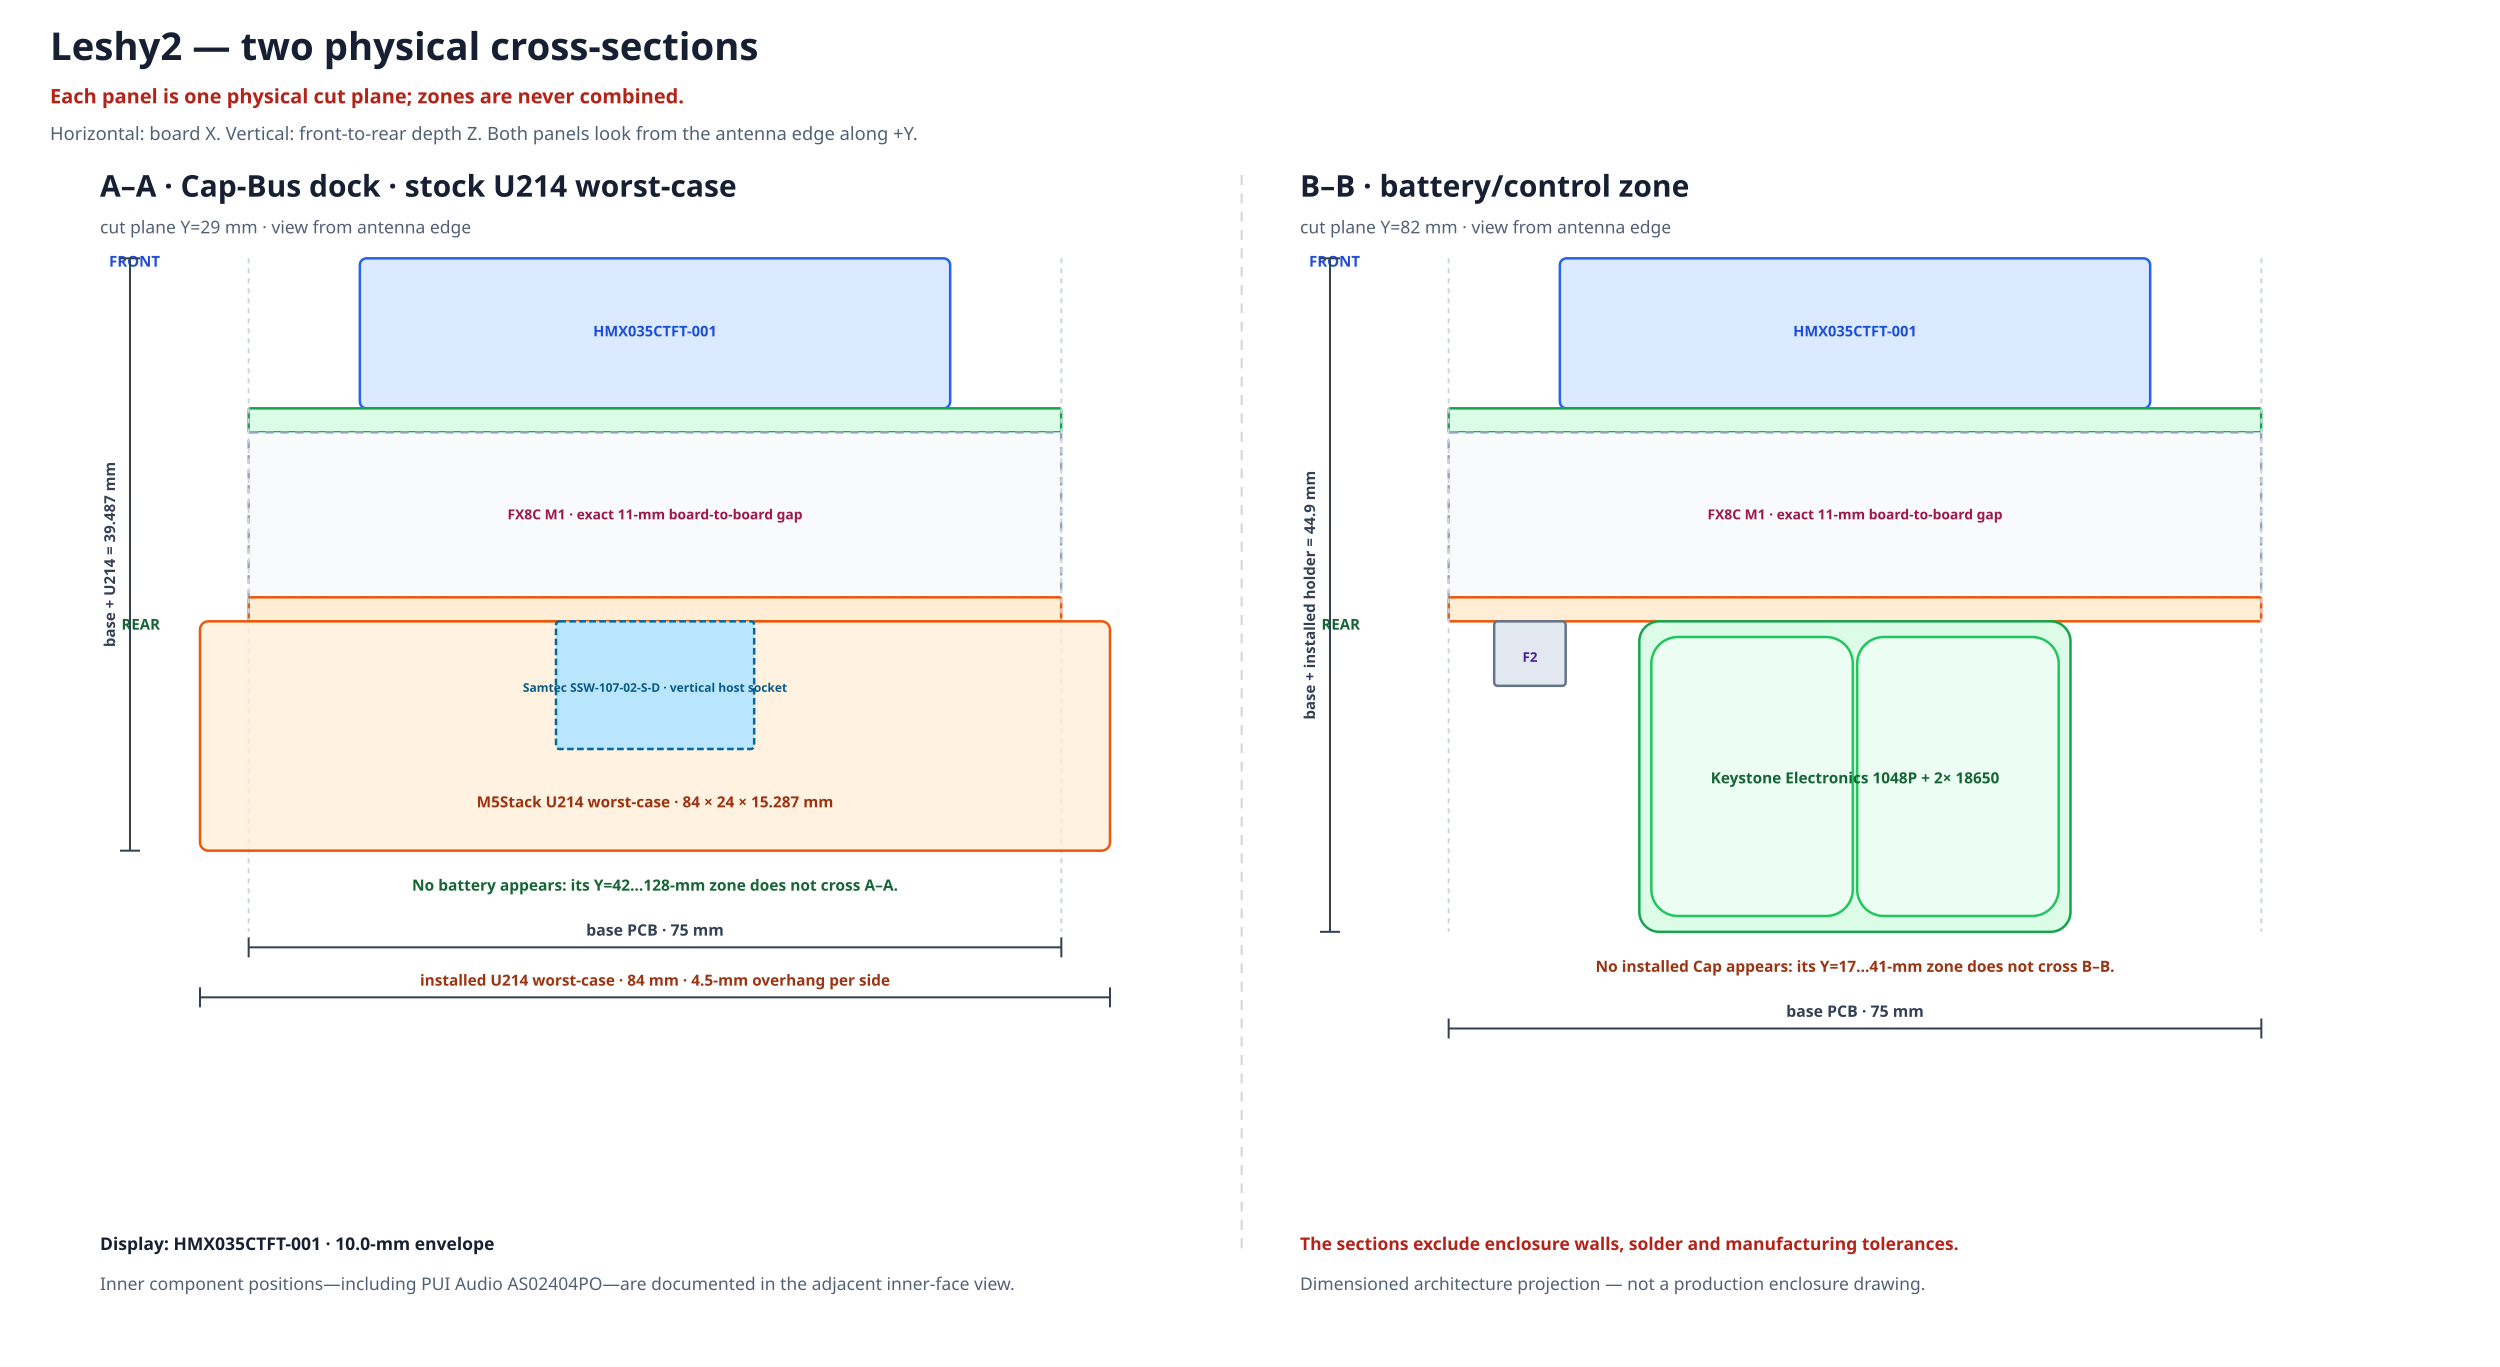
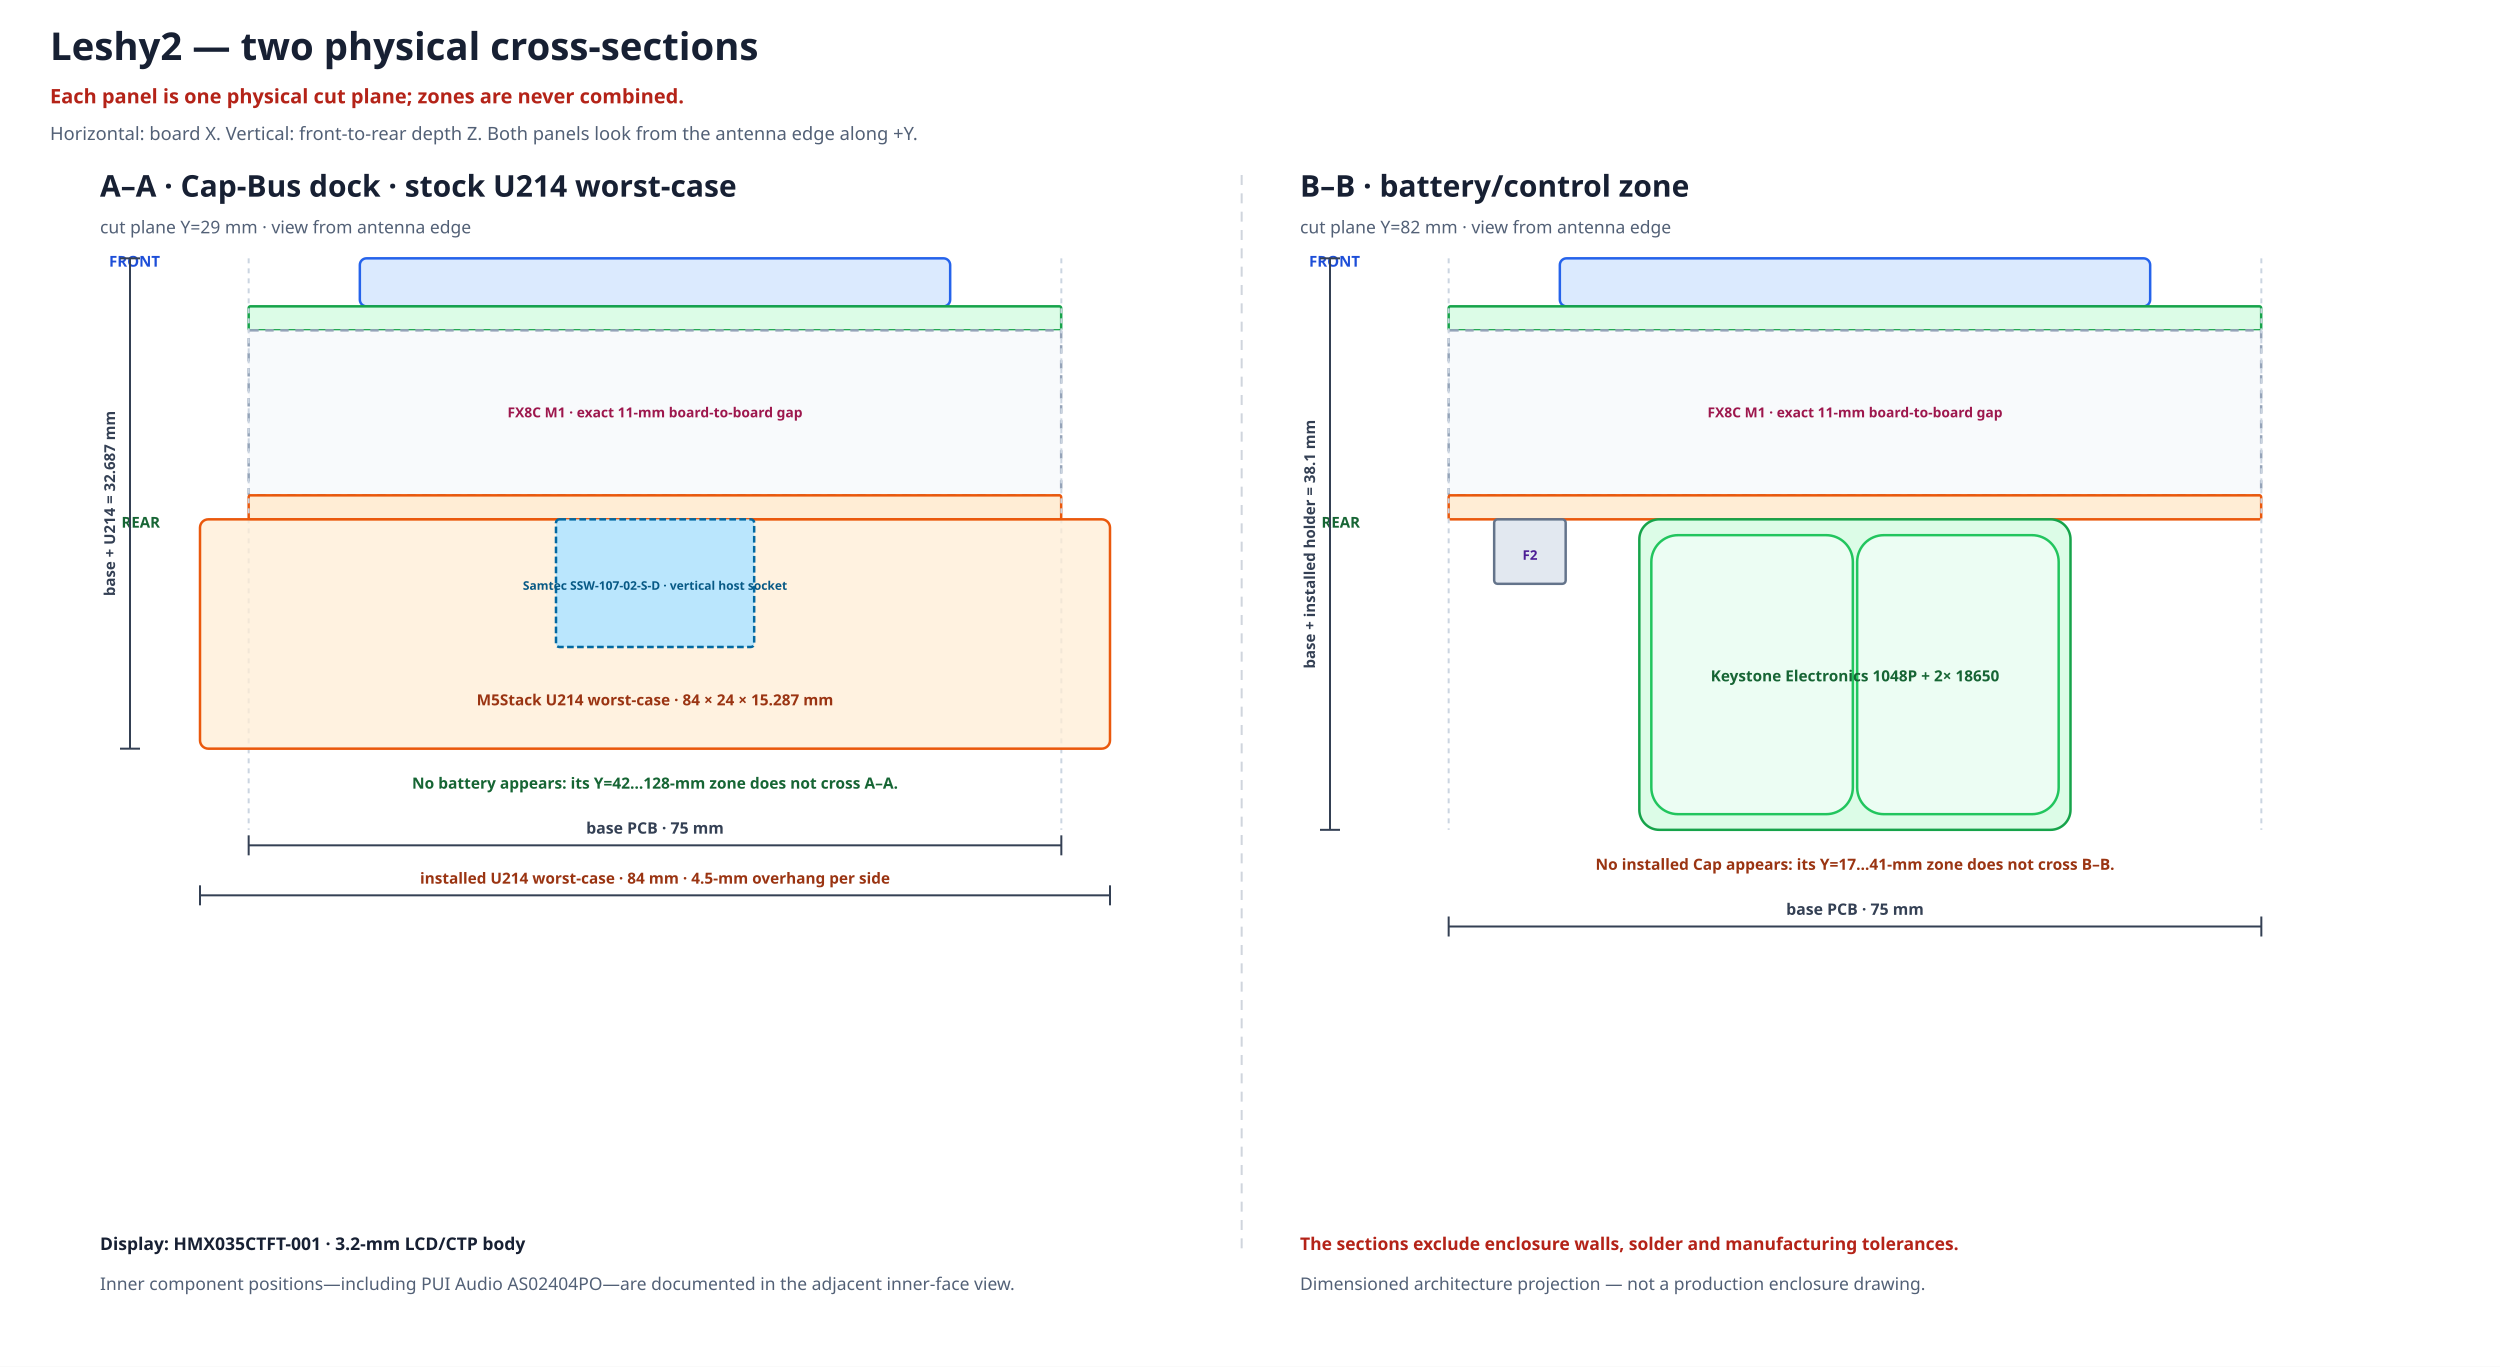
<svg xmlns="http://www.w3.org/2000/svg" width="1500" height="820" viewBox="0 0 1500 820" data-view="true-sections">
  <defs>
    <marker id="arrow" markerWidth="8" markerHeight="8" refX="6" refY="3" orient="auto">
      <path d="M0,0 L6,3 L0,6 Z" fill="#dc2626" />
    </marker>
  </defs>
  <rect width="100%" height="100%" fill="#ffffff" />
  <text x="30.0" y="36.0" font-family="sans-serif" font-size="23" font-weight="bold" text-anchor="start" fill="#172033">Leshy2 — two physical cross-sections</text>
  <text x="30.0" y="62.0" font-family="sans-serif" font-size="12" font-weight="bold" text-anchor="start" fill="#b42318">Each panel is one physical cut plane; zones are never combined.</text>
  <text x="30.0" y="84.0" font-family="sans-serif" font-size="11" font-weight="normal" text-anchor="start" fill="#526076">Horizontal: board X. Vertical: front-to-rear depth Z. Both panels look from the antenna edge along +Y.</text>
  <text x="60.0" y="118.0" font-family="sans-serif" font-size="18" font-weight="bold" text-anchor="start" fill="#172033">A–A · Cap-Bus dock · stock U214 worst-case</text>
  <text x="60.0" y="140.0" font-family="sans-serif" font-size="10.5" font-weight="normal" text-anchor="start" fill="#526076">cut plane Y=29 mm · view from antenna edge</text>
  <text x="96.0" y="160.0" font-family="sans-serif" font-size="9" font-weight="bold" text-anchor="end" fill="#1d4ed8">FRONT</text>
-   <text x="96.0" y="377.8" font-family="sans-serif" font-size="9" font-weight="bold" text-anchor="end" fill="#166534">REAR</text>
-   <rect x="215.9" y="155.0" width="354.2" height="90.0" rx="4" fill="#dbeafe" stroke="#2563eb" stroke-width="1.5" data-instance="display" />
+   <text x="96.0" y="316.6" font-family="sans-serif" font-size="9" font-weight="bold" text-anchor="end" fill="#166534">REAR</text>
+   <rect x="215.9" y="155.0" width="354.2" height="28.8" rx="4" fill="#dbeafe" stroke="#2563eb" stroke-width="1.5" data-instance="display" />
  <text x="393.0" y="201.8" font-family="sans-serif" font-size="8.8" font-weight="bold" text-anchor="middle" fill="#1d4ed8">HMX035CTFT-001</text>
-   <rect x="149.2" y="245.0" width="487.5" height="14.4" rx="1" fill="#dcfce7" stroke="#16a34a" stroke-width="1.5" data-instance="ui-pcb" />
-   <rect x="149.2" y="259.4" width="487.5" height="99.0" rx="1" fill="#f8fafc" stroke="#94a3b8" stroke-width="1.5" stroke-dasharray="5 4" data-board-gap-mm="11" />
-   <rect x="149.2" y="358.4" width="487.5" height="14.4" rx="1" fill="#ffedd5" stroke="#ea580c" stroke-width="1.5" data-instance="rf-pcb" />
-   <text x="393.0" y="311.6" font-family="sans-serif" font-size="8.3" font-weight="bold" text-anchor="middle" fill="#9d174d">FX8C M1 · exact 11-mm board-to-board gap</text>
-   <line x1="149.2" y1="155.0" x2="149.2" y2="559.1" stroke="#cbd5e1" stroke-width="1.2" stroke-dasharray="3 3" />
-   <line x1="636.8" y1="155.0" x2="636.8" y2="559.1" stroke="#cbd5e1" stroke-width="1.2" stroke-dasharray="3 3" />
+   <rect x="149.2" y="183.8" width="487.5" height="14.4" rx="1" fill="#dcfce7" stroke="#16a34a" stroke-width="1.5" data-instance="ui-pcb" />
+   <rect x="149.2" y="198.2" width="487.5" height="99.0" rx="1" fill="#f8fafc" stroke="#94a3b8" stroke-width="1.5" stroke-dasharray="5 4" data-board-gap-mm="11" />
+   <rect x="149.2" y="297.2" width="487.5" height="14.4" rx="1" fill="#ffedd5" stroke="#ea580c" stroke-width="1.5" data-instance="rf-pcb" />
+   <text x="393.0" y="250.4" font-family="sans-serif" font-size="8.3" font-weight="bold" text-anchor="middle" fill="#9d174d">FX8C M1 · exact 11-mm board-to-board gap</text>
+   <line x1="149.2" y1="155.0" x2="149.2" y2="497.9" stroke="#cbd5e1" stroke-width="1.2" stroke-dasharray="3 3" />
+   <line x1="636.8" y1="155.0" x2="636.8" y2="497.9" stroke="#cbd5e1" stroke-width="1.2" stroke-dasharray="3 3" />
  <g id="section-u214" data-cut-y-mm="29" data-contains="u214-no-battery">
-     <rect x="120.0" y="372.8" width="546.0" height="137.6" rx="5" fill="#ffedd5" stroke="#ea580c" stroke-width="1.5" fill-opacity="0.75" data-instance="u214" />
-     <rect x="333.6" y="372.8" width="118.9" height="76.6" rx="2" fill="#bae6fd" stroke="#0369a1" stroke-width="1.5" stroke-dasharray="4 2" data-instance="u214-connector" />
-     <text x="393.0" y="415.1" font-family="sans-serif" font-size="7.2" font-weight="bold" text-anchor="middle" fill="#075985">Samtec SSW-107-02-S-D · vertical host socket</text>
-     <text x="393.0" y="484.4" font-family="sans-serif" font-size="9.2" font-weight="bold" text-anchor="middle" fill="#9a3412">M5Stack U214 worst-case · 84 × 24 × 15.287 mm</text>
-     <text x="393.0" y="534.4" font-family="sans-serif" font-size="9.3" font-weight="bold" text-anchor="middle" fill="#166534">No battery appears: its Y=42…128-mm zone does not cross A–A.</text>
+     <rect x="120.0" y="311.6" width="546.0" height="137.6" rx="5" fill="#ffedd5" stroke="#ea580c" stroke-width="1.5" fill-opacity="0.75" data-instance="u214" />
+     <rect x="333.6" y="311.6" width="118.9" height="76.6" rx="2" fill="#bae6fd" stroke="#0369a1" stroke-width="1.5" stroke-dasharray="4 2" data-instance="u214-connector" />
+     <text x="393.0" y="353.9" font-family="sans-serif" font-size="7.2" font-weight="bold" text-anchor="middle" fill="#075985">Samtec SSW-107-02-S-D · vertical host socket</text>
+     <text x="393.0" y="423.2" font-family="sans-serif" font-size="9.2" font-weight="bold" text-anchor="middle" fill="#9a3412">M5Stack U214 worst-case · 84 × 24 × 15.287 mm</text>
+     <text x="393.0" y="473.2" font-family="sans-serif" font-size="9.3" font-weight="bold" text-anchor="middle" fill="#166534">No battery appears: its Y=42…128-mm zone does not cross A–A.</text>
  </g>
-   <line x1="78.0" y1="155.0" x2="78.0" y2="510.4" stroke="#344054" stroke-width="1.2" />
+   <line x1="78.0" y1="155.0" x2="78.0" y2="449.2" stroke="#344054" stroke-width="1.2" />
  <line x1="72.0" y1="155.0" x2="84.0" y2="155.0" stroke="#344054" stroke-width="1.2" />
-   <line x1="72.0" y1="510.4" x2="84.0" y2="510.4" stroke="#344054" stroke-width="1.2" />
-   <text transform="rotate(-90 69.0 332.7)" x="69.0" y="332.7" font-family="sans-serif" font-size="9" font-weight="bold" text-anchor="middle" fill="#344054">base + U214 = 39.487 mm</text>
-   <line x1="149.2" y1="568.4" x2="636.8" y2="568.4" stroke="#344054" stroke-width="1.2" />
-   <line x1="149.2" y1="562.4" x2="149.2" y2="574.4" stroke="#344054" stroke-width="1.2" />
-   <line x1="636.8" y1="562.4" x2="636.8" y2="574.4" stroke="#344054" stroke-width="1.2" />
-   <text x="393.0" y="561.4" font-family="sans-serif" font-size="9.5" font-weight="bold" text-anchor="middle" fill="#344054">base PCB · 75 mm</text>
-   <line x1="120.0" y1="598.4" x2="666.0" y2="598.4" stroke="#344054" stroke-width="1.2" />
-   <line x1="120.0" y1="592.4" x2="120.0" y2="604.4" stroke="#344054" stroke-width="1.2" />
-   <line x1="666.0" y1="592.4" x2="666.0" y2="604.4" stroke="#344054" stroke-width="1.2" />
-   <text x="393.0" y="591.4" font-family="sans-serif" font-size="9.2" font-weight="bold" text-anchor="middle" fill="#9a3412">installed U214 worst-case · 84 mm · 4.5-mm overhang per side</text>
+   <line x1="72.0" y1="449.2" x2="84.0" y2="449.2" stroke="#344054" stroke-width="1.2" />
+   <text transform="rotate(-90 69.0 302.1)" x="69.0" y="302.1" font-family="sans-serif" font-size="9" font-weight="bold" text-anchor="middle" fill="#344054">base + U214 = 32.687 mm</text>
+   <line x1="149.2" y1="507.2" x2="636.8" y2="507.2" stroke="#344054" stroke-width="1.2" />
+   <line x1="149.2" y1="501.2" x2="149.2" y2="513.2" stroke="#344054" stroke-width="1.2" />
+   <line x1="636.8" y1="501.2" x2="636.8" y2="513.2" stroke="#344054" stroke-width="1.2" />
+   <text x="393.0" y="500.2" font-family="sans-serif" font-size="9.5" font-weight="bold" text-anchor="middle" fill="#344054">base PCB · 75 mm</text>
+   <line x1="120.0" y1="537.2" x2="666.0" y2="537.2" stroke="#344054" stroke-width="1.2" />
+   <line x1="120.0" y1="531.2" x2="120.0" y2="543.2" stroke="#344054" stroke-width="1.2" />
+   <line x1="666.0" y1="531.2" x2="666.0" y2="543.2" stroke="#344054" stroke-width="1.2" />
+   <text x="393.0" y="530.2" font-family="sans-serif" font-size="9.2" font-weight="bold" text-anchor="middle" fill="#9a3412">installed U214 worst-case · 84 mm · 4.5-mm overhang per side</text>
  <text x="780.0" y="118.0" font-family="sans-serif" font-size="18" font-weight="bold" text-anchor="start" fill="#172033">B–B · battery/control zone</text>
  <text x="780.0" y="140.0" font-family="sans-serif" font-size="10.5" font-weight="normal" text-anchor="start" fill="#526076">cut plane Y=82 mm · view from antenna edge</text>
  <text x="816.0" y="160.0" font-family="sans-serif" font-size="9" font-weight="bold" text-anchor="end" fill="#1d4ed8">FRONT</text>
-   <text x="816.0" y="377.8" font-family="sans-serif" font-size="9" font-weight="bold" text-anchor="end" fill="#166534">REAR</text>
-   <rect x="935.9" y="155.0" width="354.2" height="90.0" rx="4" fill="#dbeafe" stroke="#2563eb" stroke-width="1.5" data-instance="display" />
+   <text x="816.0" y="316.6" font-family="sans-serif" font-size="9" font-weight="bold" text-anchor="end" fill="#166534">REAR</text>
+   <rect x="935.9" y="155.0" width="354.2" height="28.8" rx="4" fill="#dbeafe" stroke="#2563eb" stroke-width="1.5" data-instance="display" />
  <text x="1113.0" y="201.8" font-family="sans-serif" font-size="8.8" font-weight="bold" text-anchor="middle" fill="#1d4ed8">HMX035CTFT-001</text>
-   <rect x="869.2" y="245.0" width="487.5" height="14.4" rx="1" fill="#dcfce7" stroke="#16a34a" stroke-width="1.5" data-instance="ui-pcb" />
-   <rect x="869.2" y="259.4" width="487.5" height="99.0" rx="1" fill="#f8fafc" stroke="#94a3b8" stroke-width="1.5" stroke-dasharray="5 4" data-board-gap-mm="11" />
-   <rect x="869.2" y="358.4" width="487.5" height="14.4" rx="1" fill="#ffedd5" stroke="#ea580c" stroke-width="1.5" data-instance="rf-pcb" />
-   <text x="1113.0" y="311.6" font-family="sans-serif" font-size="8.3" font-weight="bold" text-anchor="middle" fill="#9d174d">FX8C M1 · exact 11-mm board-to-board gap</text>
-   <line x1="869.2" y1="155.0" x2="869.2" y2="559.1" stroke="#cbd5e1" stroke-width="1.2" stroke-dasharray="3 3" />
-   <line x1="1356.8" y1="155.0" x2="1356.8" y2="559.1" stroke="#cbd5e1" stroke-width="1.2" stroke-dasharray="3 3" />
+   <rect x="869.2" y="183.8" width="487.5" height="14.4" rx="1" fill="#dcfce7" stroke="#16a34a" stroke-width="1.5" data-instance="ui-pcb" />
+   <rect x="869.2" y="198.2" width="487.5" height="99.0" rx="1" fill="#f8fafc" stroke="#94a3b8" stroke-width="1.5" stroke-dasharray="5 4" data-board-gap-mm="11" />
+   <rect x="869.2" y="297.2" width="487.5" height="14.4" rx="1" fill="#ffedd5" stroke="#ea580c" stroke-width="1.5" data-instance="rf-pcb" />
+   <text x="1113.0" y="250.4" font-family="sans-serif" font-size="8.3" font-weight="bold" text-anchor="middle" fill="#9d174d">FX8C M1 · exact 11-mm board-to-board gap</text>
+   <line x1="869.2" y1="155.0" x2="869.2" y2="497.9" stroke="#cbd5e1" stroke-width="1.2" stroke-dasharray="3 3" />
+   <line x1="1356.8" y1="155.0" x2="1356.8" y2="497.9" stroke="#cbd5e1" stroke-width="1.2" stroke-dasharray="3 3" />
  <g id="section-battery" data-cut-y-mm="82" data-contains="battery-controls-no-u214">
-     <rect x="983.6" y="372.8" width="258.7" height="186.3" rx="12" fill="#dcfce7" stroke="#16a34a" stroke-width="1.5" data-instance="pack-holder" />
-     <rect x="990.8" y="382.2" width="120.9" height="167.4" rx="16" fill="#ecfdf3" stroke="#22c55e" stroke-width="1.5" data-instance="cell-left" />
-     <rect x="1114.3" y="382.2" width="120.9" height="167.4" rx="16" fill="#ecfdf3" stroke="#22c55e" stroke-width="1.5" data-instance="cell-right" />
-     <text x="1113.0" y="470.0" font-family="sans-serif" font-size="9.2" font-weight="bold" text-anchor="middle" fill="#166534">Keystone Electronics 1048P + 2× 18650</text>
-     <rect x="896.5" y="372.8" width="42.9" height="38.7" rx="2" fill="#e2e8f0" stroke="#64748b" stroke-width="1.5" data-instance="F2" />
-     <text x="918.0" y="397.1" font-family="sans-serif" font-size="8" font-weight="bold" text-anchor="middle" fill="#4c1d95">F2</text>
-     <text x="1113.0" y="583.1" font-family="sans-serif" font-size="9.3" font-weight="bold" text-anchor="middle" fill="#9a3412">No installed Cap appears: its Y=17…41-mm zone does not cross B–B.</text>
+     <rect x="983.6" y="311.6" width="258.7" height="186.3" rx="12" fill="#dcfce7" stroke="#16a34a" stroke-width="1.5" data-instance="pack-holder" />
+     <rect x="990.8" y="321.1" width="120.9" height="167.4" rx="16" fill="#ecfdf3" stroke="#22c55e" stroke-width="1.5" data-instance="cell-left" />
+     <rect x="1114.3" y="321.1" width="120.9" height="167.4" rx="16" fill="#ecfdf3" stroke="#22c55e" stroke-width="1.5" data-instance="cell-right" />
+     <text x="1113.0" y="408.8" font-family="sans-serif" font-size="9.2" font-weight="bold" text-anchor="middle" fill="#166534">Keystone Electronics 1048P + 2× 18650</text>
+     <rect x="896.5" y="311.6" width="42.9" height="38.7" rx="2" fill="#e2e8f0" stroke="#64748b" stroke-width="1.5" data-instance="F2" />
+     <text x="918.0" y="335.9" font-family="sans-serif" font-size="8" font-weight="bold" text-anchor="middle" fill="#4c1d95">F2</text>
+     <text x="1113.0" y="521.9" font-family="sans-serif" font-size="9.3" font-weight="bold" text-anchor="middle" fill="#9a3412">No installed Cap appears: its Y=17…41-mm zone does not cross B–B.</text>
  </g>
-   <line x1="798.0" y1="155.0" x2="798.0" y2="559.1" stroke="#344054" stroke-width="1.2" />
+   <line x1="798.0" y1="155.0" x2="798.0" y2="497.9" stroke="#344054" stroke-width="1.2" />
  <line x1="792.0" y1="155.0" x2="804.0" y2="155.0" stroke="#344054" stroke-width="1.2" />
-   <line x1="792.0" y1="559.1" x2="804.0" y2="559.1" stroke="#344054" stroke-width="1.2" />
-   <text transform="rotate(-90 789.0 357.1)" x="789.0" y="357.1" font-family="sans-serif" font-size="9" font-weight="bold" text-anchor="middle" fill="#344054">base + installed holder = 44.9 mm</text>
-   <line x1="869.2" y1="617.1" x2="1356.8" y2="617.1" stroke="#344054" stroke-width="1.2" />
-   <line x1="869.2" y1="611.1" x2="869.2" y2="623.1" stroke="#344054" stroke-width="1.2" />
-   <line x1="1356.8" y1="611.1" x2="1356.8" y2="623.1" stroke="#344054" stroke-width="1.2" />
-   <text x="1113.0" y="610.1" font-family="sans-serif" font-size="9.5" font-weight="bold" text-anchor="middle" fill="#344054">base PCB · 75 mm</text>
+   <line x1="792.0" y1="497.9" x2="804.0" y2="497.9" stroke="#344054" stroke-width="1.2" />
+   <text transform="rotate(-90 789.0 326.5)" x="789.0" y="326.5" font-family="sans-serif" font-size="9" font-weight="bold" text-anchor="middle" fill="#344054">base + installed holder = 38.1 mm</text>
+   <line x1="869.2" y1="555.9" x2="1356.8" y2="555.9" stroke="#344054" stroke-width="1.2" />
+   <line x1="869.2" y1="549.9" x2="869.2" y2="561.9" stroke="#344054" stroke-width="1.2" />
+   <line x1="1356.8" y1="549.9" x2="1356.8" y2="561.9" stroke="#344054" stroke-width="1.2" />
+   <text x="1113.0" y="548.9" font-family="sans-serif" font-size="9.5" font-weight="bold" text-anchor="middle" fill="#344054">base PCB · 75 mm</text>
  <line x1="745.0" y1="105.0" x2="745.0" y2="750.0" stroke="#d0d5dd" stroke-width="1.2" stroke-dasharray="6 5" />
-   <text x="60.0" y="750.0" font-family="sans-serif" font-size="10.5" font-weight="bold" text-anchor="start" fill="#172033">Display: HMX035CTFT-001 · 10.0-mm envelope</text>
+   <text x="60.0" y="750.0" font-family="sans-serif" font-size="10.5" font-weight="bold" text-anchor="start" fill="#172033">Display: HMX035CTFT-001 · 3.2-mm LCD/CTP body</text>
  <text x="60.0" y="774.0" font-family="sans-serif" font-size="10.5" font-weight="normal" text-anchor="start" fill="#526076">Inner component positions—including PUI Audio AS02404PO—are documented in the adjacent inner-face view.</text>
  <text x="780.0" y="750.0" font-family="sans-serif" font-size="10.5" font-weight="bold" text-anchor="start" fill="#b42318">The sections exclude enclosure walls, solder and manufacturing tolerances.</text>
  <text x="780.0" y="774.0" font-family="sans-serif" font-size="10.5" font-weight="normal" text-anchor="start" fill="#526076">Dimensioned architecture projection — not a production enclosure drawing.</text>
</svg>
